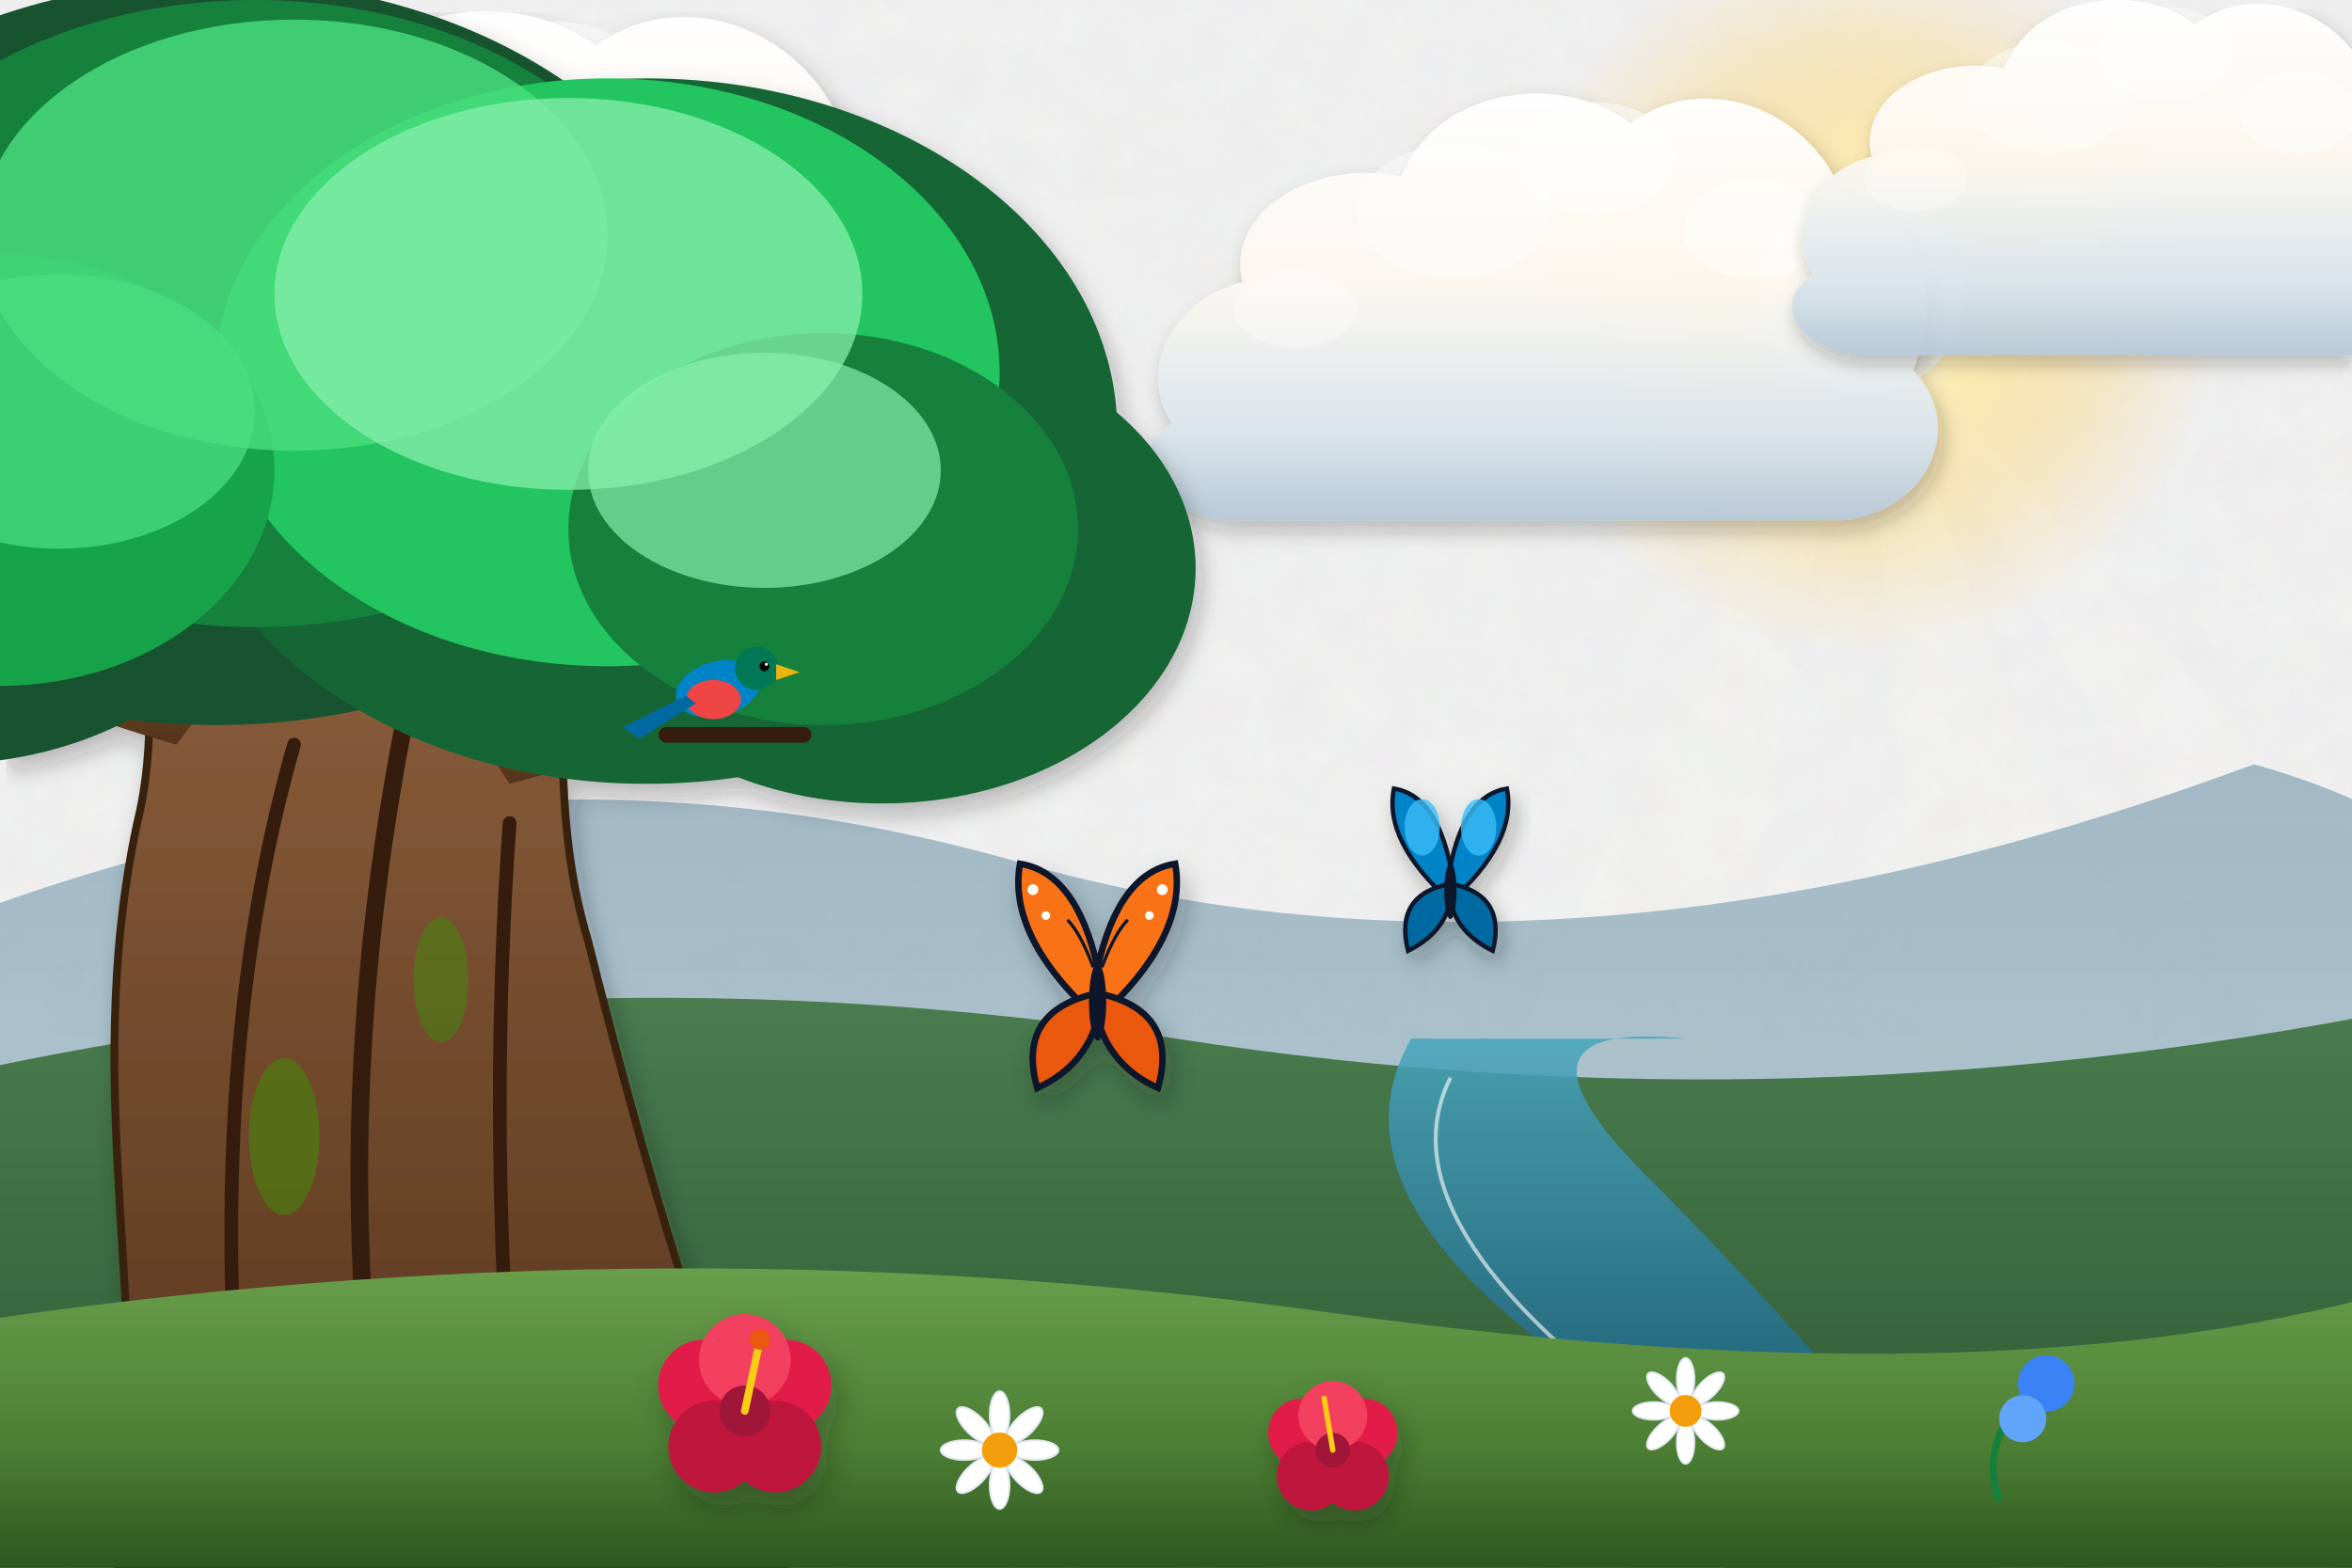
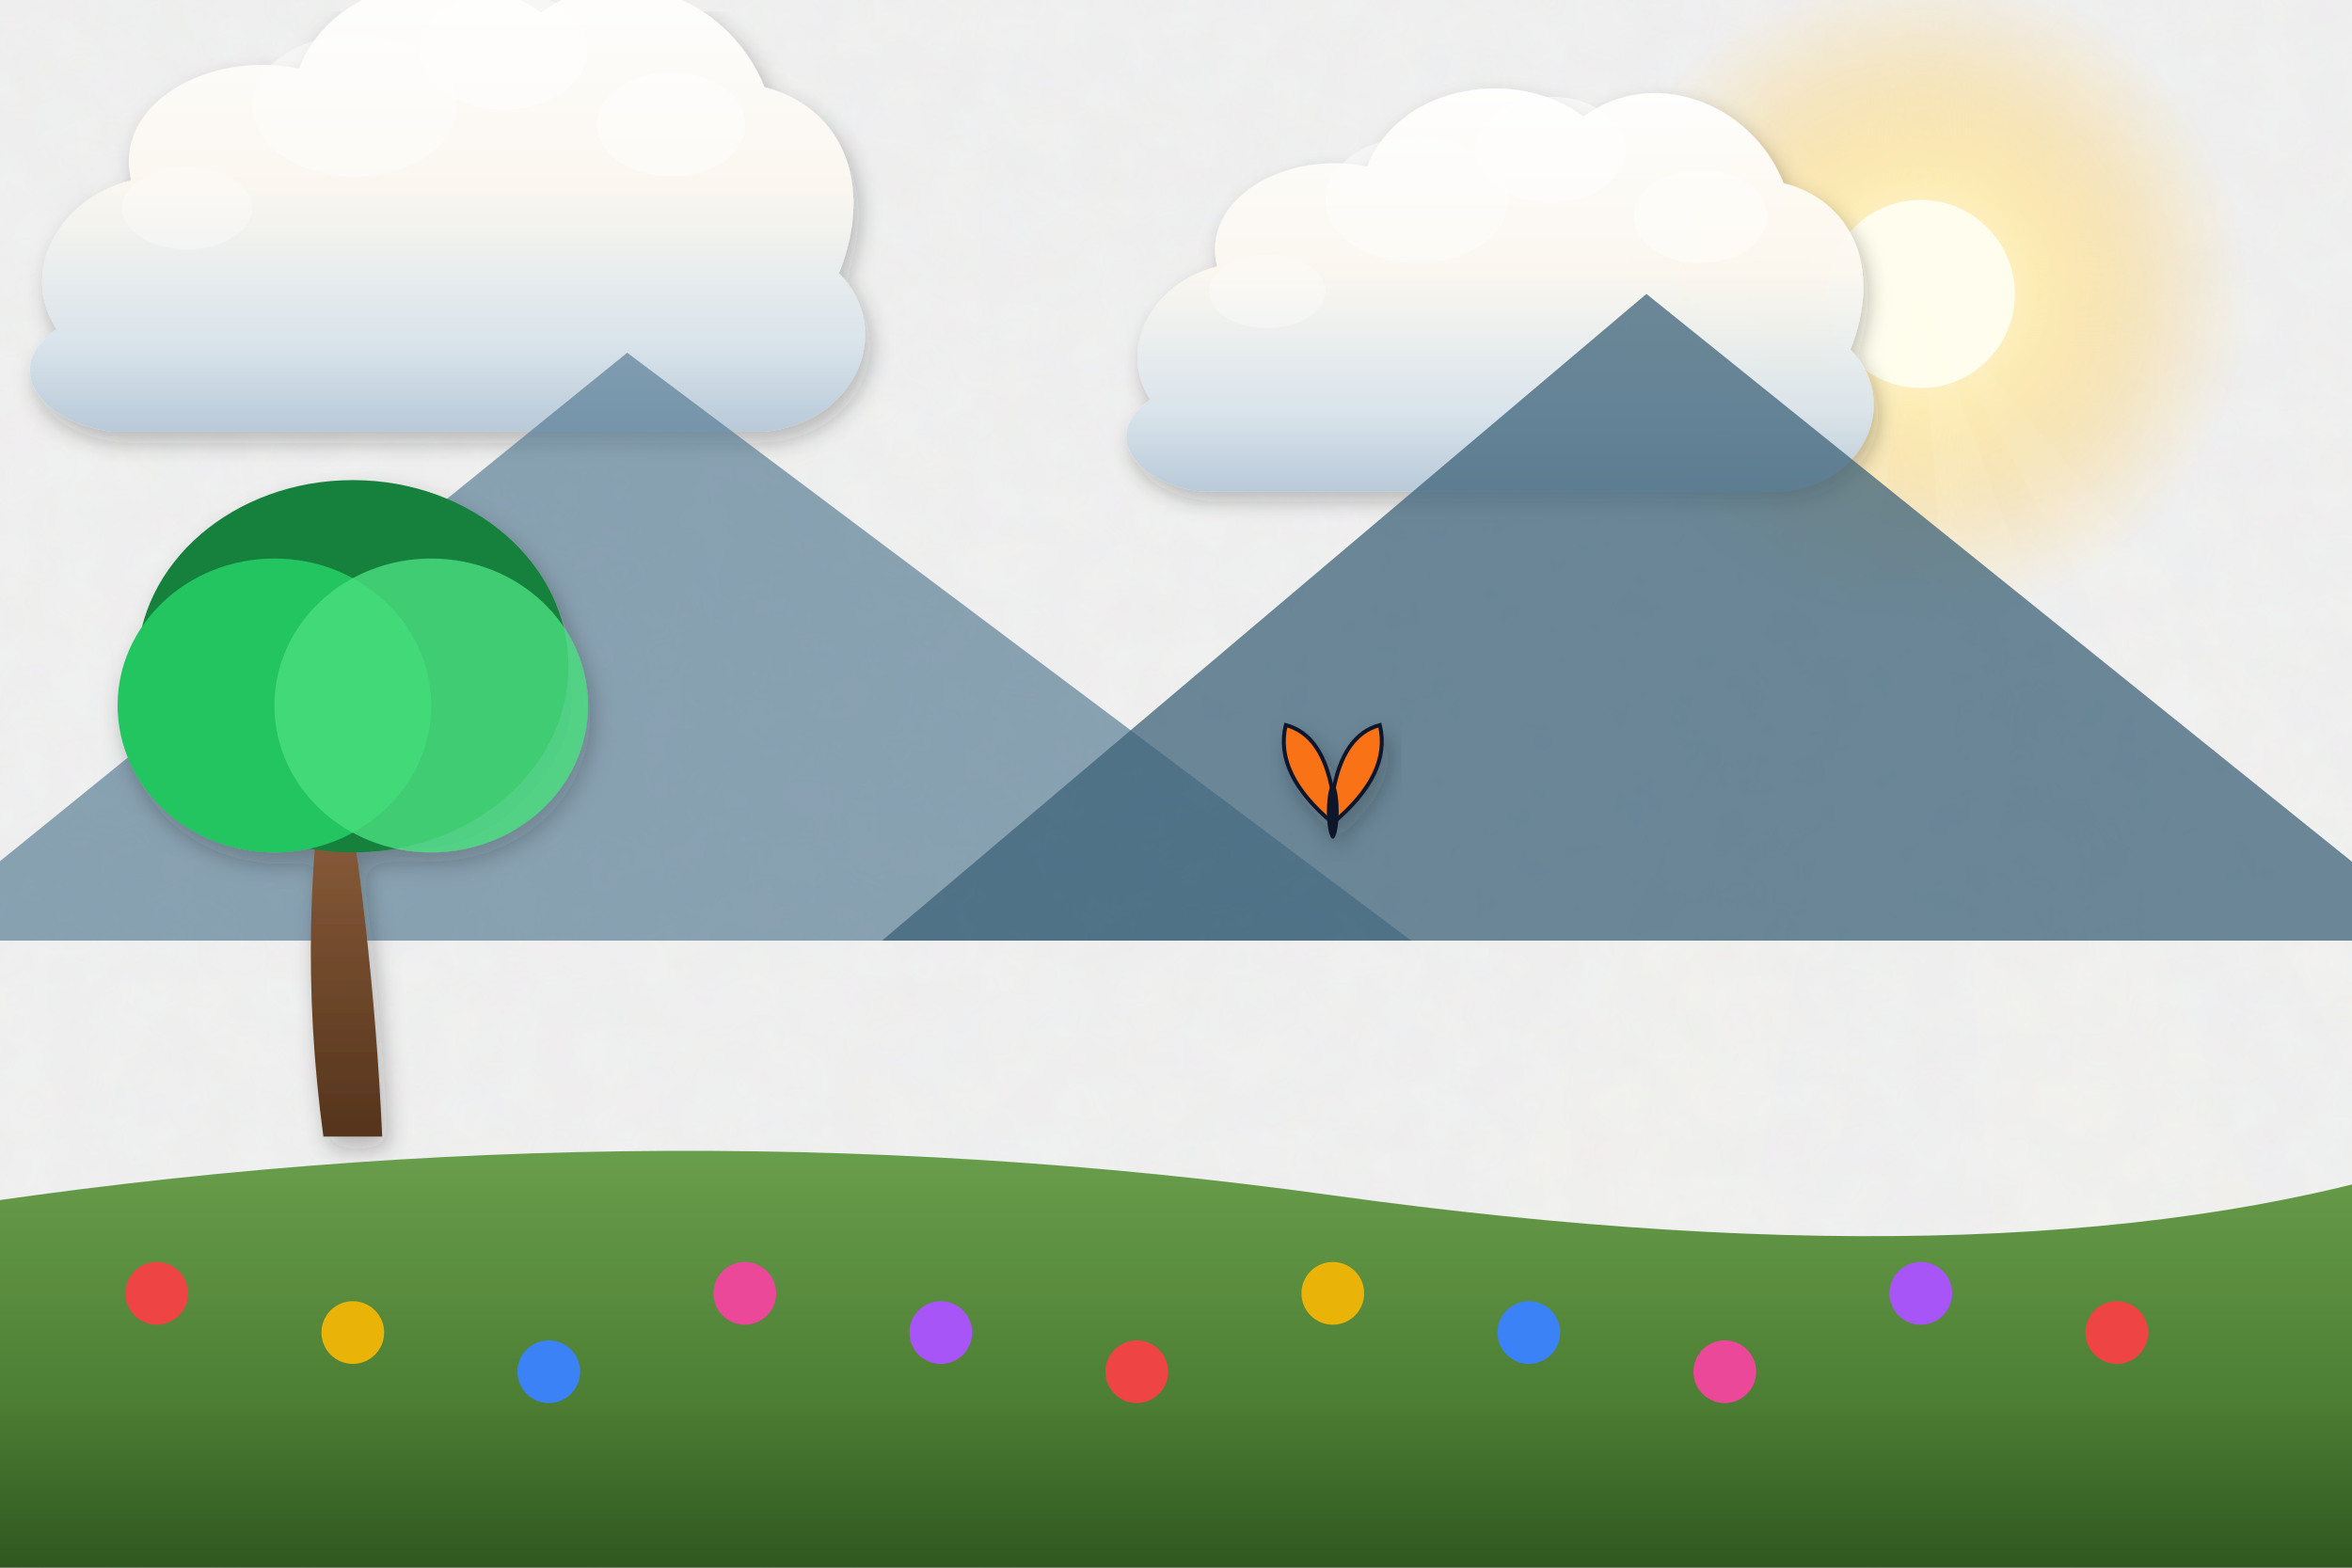
<svg xmlns="http://www.w3.org/2000/svg" viewBox="0 0 1200 800" width="1200" height="800">
  <defs>
    <filter id="ghibliPaper" x="0%" y="0%" width="100%" height="100%">
      <feTurbulence type="fractalNoise" baseFrequency="0.04" numOctaves="3" result="noise" seed="42" />
      <feColorMatrix type="matrix" values="1 0 0 0 0  0 1 0 0 0  0 0 1 0 0  0 0 0 0.035 0" in="noise" result="coloredNoise" />
      <feComposite operator="in" in2="SourceGraphic" />
    </filter>
    <filter id="softGlow" x="-20%" y="-20%" width="140%" height="140%">
      <feGaussianBlur stdDeviation="8" result="blur" />
      <feComposite in="SourceGraphic" in2="blur" operator="over" />
    </filter>
    <filter id="dropShadow" x="-20%" y="-20%" width="140%" height="140%">
      <feDropShadow dx="3" dy="6" stdDeviation="6" flood-color="#141e28" flood-opacity="0.28" />
    </filter>
    <linearGradient id="skyDay" x1="0" y1="0" x2="0" y2="1">
      <stop offset="0%" stop-color="#236ca7" />
      <stop offset="35%" stop-color="#5fa3d6" />
      <stop offset="70%" stop-color="#b8e1f2" />
      <stop offset="100%" stop-color="#fdf3dc" />
    </linearGradient>
    <linearGradient id="skySunset" x1="0" y1="0" x2="0" y2="1">
      <stop offset="0%" stop-color="#31396b" />
      <stop offset="35%" stop-color="#73507b" />
      <stop offset="65%" stop-color="#cb6b5c" />
      <stop offset="85%" stop-color="#f29e5a" />
      <stop offset="100%" stop-color="#fedaa2" />
    </linearGradient>
    <linearGradient id="skyDusk" x1="0" y1="0" x2="0" y2="1">
      <stop offset="0%" stop-color="#121832" />
      <stop offset="40%" stop-color="#262f56" />
      <stop offset="70%" stop-color="#4e3d64" />
      <stop offset="90%" stop-color="#915264" />
      <stop offset="100%" stop-color="#d6846c" />
    </linearGradient>
    <linearGradient id="cloudBodyDay" x1="0" y1="0" x2="0" y2="1">
      <stop offset="0%" stop-color="#ffffff" />
      <stop offset="45%" stop-color="#fcf8f0" />
      <stop offset="80%" stop-color="#d9e4ec" />
      <stop offset="100%" stop-color="#b6c8d7" />
    </linearGradient>
    <linearGradient id="cloudBodySunset" x1="0" y1="0" x2="0" y2="1">
      <stop offset="0%" stop-color="#fff5e6" />
      <stop offset="40%" stop-color="#fbd0a5" />
      <stop offset="75%" stop-color="#cf8ca0" />
      <stop offset="100%" stop-color="#7e607c" />
    </linearGradient>
    <radialGradient id="sunGlowDay" cx="50%" cy="50%" r="50%">
      <stop offset="0%" stop-color="#fffced" stop-opacity="1" />
      <stop offset="35%" stop-color="#ffebaa" stop-opacity="0.85" />
      <stop offset="70%" stop-color="#ffd573" stop-opacity="0.35" />
      <stop offset="100%" stop-color="#ffd573" stop-opacity="0" />
    </radialGradient>
    <radialGradient id="sunGlowSunset" cx="50%" cy="50%" r="50%">
      <stop offset="0%" stop-color="#fff8db" stop-opacity="1" />
      <stop offset="30%" stop-color="#ffb753" stop-opacity="0.9" />
      <stop offset="65%" stop-color="#f46e45" stop-opacity="0.4" />
      <stop offset="100%" stop-color="#e04a43" stop-opacity="0" />
    </radialGradient>
    <linearGradient id="hillDistant" x1="0" y1="0" x2="0" y2="1">
      <stop offset="0%" stop-color="#6e94a8" />
      <stop offset="100%" stop-color="#93b9c7" />
    </linearGradient>
    <linearGradient id="hillMid" x1="0" y1="0" x2="0" y2="1">
      <stop offset="0%" stop-color="#4a7c4f" />
      <stop offset="50%" stop-color="#3c6a40" />
      <stop offset="100%" stop-color="#2d5231" />
    </linearGradient>
    <linearGradient id="hillNear" x1="0" y1="0" x2="0" y2="1">
      <stop offset="0%" stop-color="#699e4c" />
      <stop offset="60%" stop-color="#4c7e33" />
      <stop offset="100%" stop-color="#2f5720" />
    </linearGradient>
    <linearGradient id="woodTone" x1="0" y1="0" x2="0" y2="1">
      <stop offset="0%" stop-color="#9c6d48" />
      <stop offset="50%" stop-color="#784f30" />
      <stop offset="100%" stop-color="#55341c" />
    </linearGradient>
    <linearGradient id="brassTone" x1="0" y1="0" x2="1" y2="1">
      <stop offset="0%" stop-color="#ffe699" />
      <stop offset="35%" stop-color="#d9a536" />
      <stop offset="70%" stop-color="#996c14" />
      <stop offset="100%" stop-color="#5e4007" />
    </linearGradient>
    <linearGradient id="stoneTone" x1="0" y1="0" x2="0" y2="1">
      <stop offset="0%" stop-color="#c5beb3" />
      <stop offset="60%" stop-color="#999184" />
      <stop offset="100%" stop-color="#6c6458" />
    </linearGradient>
    <linearGradient id="waterTone" x1="0" y1="0" x2="0" y2="1">
      <stop offset="0%" stop-color="#47a5be" />
      <stop offset="50%" stop-color="#2a7796" />
      <stop offset="100%" stop-color="#144d6a" />
    </linearGradient>
  </defs>
  <rect width="1200" height="800" fill="url(#skyDay)" filter="url(#ghibliPaper)" />
  <g>
-     <circle cx="950" cy="150" r="182" fill="url(#sunGlowDay)" />
-     <circle cx="950" cy="150" r="52" fill="#fffded" />
-     <polygon points="950,150 650,800 830,800" fill="#fffbe6" opacity="0.08" />
-     <polygon points="950,150 1000,800 1190,800" fill="#fffbe6" opacity="0.08" />
-     <polygon points="950,150 1310,800 1510,800" fill="#fffbe6" opacity="0.06" />
+     <circle cx="980" cy="150" r="168" fill="url(#sunGlowDay)" />
+     <circle cx="980" cy="150" r="48" fill="#fffded" />
+     <polygon points="980,150 680,800 860,800" fill="#fffbe6" opacity="0.08" />
+     <polygon points="980,150 1030,800 1220,800" fill="#fffbe6" opacity="0.08" />
+     <polygon points="980,150 1340,800 1540,800" fill="#fffbe6" opacity="0.06" />
  </g>
-   <g transform="translate(220, 160) scale(1.05)" opacity="0.95">
+   <g transform="translate(200, 130) scale(0.95)" opacity="0.95">
    <path d="M-180,40        C-200,10 -180,-30 -140,-40        C-150,-80 -100,-110 -50,-100        C-30,-150 40,-160 80,-130        C120,-160 180,-140 200,-90        C240,-80 260,-40 240,10        C270,40 250,90 200,95        L-150,95        C-190,90 -210,60 -180,40 Z" fill="url(#cloudBodyDay)" filter="url(#dropShadow)" />
    <ellipse cx="60" cy="-110" rx="45" ry="32" fill="#ffffff" opacity="0.55" />
    <ellipse cx="-20" cy="-80" rx="55" ry="38" fill="#ffffff" opacity="0.45" />
    <ellipse cx="150" cy="-70" rx="40" ry="28" fill="#ffffff" opacity="0.5" />
    <ellipse cx="-110" cy="-25" rx="35" ry="22" fill="#ffffff" opacity="0.35" />
  </g>
-   <g transform="translate(760, 180) scale(0.9)" opacity="0.95">
+   <g transform="translate(740, 170) scale(0.85)" opacity="0.95">
    <path d="M-180,40        C-200,10 -180,-30 -140,-40        C-150,-80 -100,-110 -50,-100        C-30,-150 40,-160 80,-130        C120,-160 180,-140 200,-90        C240,-80 260,-40 240,10        C270,40 250,90 200,95        L-150,95        C-190,90 -210,60 -180,40 Z" fill="url(#cloudBodyDay)" filter="url(#dropShadow)" />
    <ellipse cx="60" cy="-110" rx="45" ry="32" fill="#ffffff" opacity="0.55" />
    <ellipse cx="-20" cy="-80" rx="55" ry="38" fill="#ffffff" opacity="0.45" />
    <ellipse cx="150" cy="-70" rx="40" ry="28" fill="#ffffff" opacity="0.5" />
    <ellipse cx="-110" cy="-25" rx="35" ry="22" fill="#ffffff" opacity="0.35" />
  </g>
-   <g transform="translate(1060, 110) scale(0.75)" opacity="0.95">
-     <path d="M-180,40        C-200,10 -180,-30 -140,-40        C-150,-80 -100,-110 -50,-100        C-30,-150 40,-160 80,-130        C120,-160 180,-140 200,-90        C240,-80 260,-40 240,10        C270,40 250,90 200,95        L-150,95        C-190,90 -210,60 -180,40 Z" fill="url(#cloudBodyDay)" filter="url(#dropShadow)" />
-     <ellipse cx="60" cy="-110" rx="45" ry="32" fill="#ffffff" opacity="0.55" />
-     <ellipse cx="-20" cy="-80" rx="55" ry="38" fill="#ffffff" opacity="0.45" />
-     <ellipse cx="150" cy="-70" rx="40" ry="28" fill="#ffffff" opacity="0.5" />
-     <ellipse cx="-110" cy="-25" rx="35" ry="22" fill="#ffffff" opacity="0.35" />
+   <polygon points="-50,480 320,180 720,480" fill="#527891" opacity="0.65" />
+   <polygon points="450,480 840,150 1250,480" fill="#3e637a" opacity="0.75" />
+   <g transform="translate(180, 580)" filter="url(#dropShadow)">
+     <path d="M-15,0 Q-30,-110 -10,-220 Q10,-110 15,0 Z" fill="url(#woodTone)" />
+     <ellipse cx="0" cy="-240" rx="110" ry="95" fill="#15803d" />
+     <ellipse cx="-40" cy="-220" rx="80" ry="75" fill="#22c55e" />
+     <ellipse cx="40" cy="-220" rx="80" ry="75" fill="#4ade80" opacity="0.8" />
  </g>
-   <path d="M-50,480 Q240,360 520,440 T1150,390 Q1220,410 1250,440 L1250,800 L-50,800 Z" fill="url(#hillDistant)" opacity="0.6" />
-   <path d="M-30,550 Q280,480 600,530 T1250,510 L1250,800 L-30,800 Z" fill="url(#hillMid)" />
-   <path d="M720,530 Q680,600 780,680 T880,800 L1020,800 Q920,680 840,600 T860,530 Z" fill="url(#waterTone)" opacity="0.85" />
-   <path d="M740,550 Q710,610 800,690" stroke="#ffffff" stroke-width="2" fill="none" opacity="0.6" />
-   <g transform="translate(190, 800)" filter="url(#dropShadow)">
-     <path d="M-130,0        C-110,-120 -150,-240 -120,-380        C-100,-460 -140,-540 -70,-620        C-40,-650 30,-640 60,-590        C120,-500 80,-420 110,-320        C140,-200 170,-100 210,0 Z" fill="url(#woodTone)" stroke="#382110" stroke-width="4" />
-     <path d="M-70,-100 Q-80,-280 -40,-420" stroke="#361e0f" stroke-width="7" fill="none" stroke-linecap="round" />
-     <path d="M0,-80 Q-20,-260 20,-450" stroke="#361e0f" stroke-width="9" fill="none" stroke-linecap="round" />
-     <path d="M70,-90 Q60,-240 70,-380" stroke="#361e0f" stroke-width="7" fill="none" stroke-linecap="round" />
-     <ellipse cx="-45" cy="-220" rx="18" ry="40" fill="#4d7c0f" opacity="0.7" />
-     <ellipse cx="35" cy="-300" rx="14" ry="32" fill="#4d7c0f" opacity="0.65" />
-     <path d="M-100,-420 Q-240,-460 -320,-540 Q-200,-510 -70,-460" fill="url(#woodTone)" />
-     <path d="M70,-400 Q220,-440 330,-500 Q200,-470 50,-430" fill="url(#woodTone)" />
-     <ellipse cx="-80" cy="-620" rx="260" ry="190" fill="#14532d" />
-     <ellipse cx="140" cy="-580" rx="240" ry="180" fill="#166534" />
-     <ellipse cx="-220" cy="-540" rx="170" ry="130" fill="#14532d" />
-     <ellipse cx="260" cy="-510" rx="160" ry="120" fill="#166534" />
-     <ellipse cx="-60" cy="-640" rx="220" ry="160" fill="#15803d" />
-     <ellipse cx="120" cy="-610" rx="200" ry="150" fill="#22c55e" />
-     <ellipse cx="-190" cy="-560" rx="140" ry="110" fill="#16a34a" />
-     <ellipse cx="230" cy="-530" rx="130" ry="100" fill="#15803d" />
-     <ellipse cx="-40" cy="-680" rx="160" ry="110" fill="#4ade80" opacity="0.8" />
-     <ellipse cx="100" cy="-650" rx="150" ry="100" fill="#86efac" opacity="0.75" />
-     <ellipse cx="-160" cy="-590" rx="100" ry="70" fill="#4ade80" opacity="0.75" />
-     <ellipse cx="200" cy="-560" rx="90" ry="60" fill="#86efac" opacity="0.7" />
-     <g transform="translate(180, -435)">
-       <line x1="-30" y1="10" x2="40" y2="10" stroke="#361e0f" stroke-width="8" stroke-linecap="round" />
-       <ellipse cx="0" cy="-14" rx="22" ry="14" fill="#0284c7" transform="rotate(-15)" />
-       <ellipse cx="-6" cy="-8" rx="14" ry="10" fill="#ef4444" />
-       <circle cx="16" cy="-24" r="11" fill="#047857" />
-       <polygon points="26,-26 38,-22 26,-18" fill="#eab308" />
-       <circle cx="20" cy="-25" r="2.5" fill="#000000" />
-       <circle cx="21" cy="-26" r="0.8" fill="#ffffff" />
-       <polygon points="-20,-10 -52,6 -44,12 -15,-6" fill="#0369a1" />
-     </g>
+   <g transform="translate(680, 420)" filter="url(#dropShadow)">
+     <path d="M0,0 Q-30,-25 -24,-50 Q-5,-45 0,-15" fill="#f97316" stroke="#0f172a" stroke-width="2" />
+     <path d="M0,0 Q30,-25 24,-50 Q5,-45 0,-15" fill="#f97316" stroke="#0f172a" stroke-width="2" />
+     <ellipse cx="0" cy="-6" rx="3" ry="14" fill="#0f172a" />
  </g>
-   <path d="M-50,680 Q320,620 680,670 T1250,650 L1250,800 L-50,800 Z" fill="url(#hillNear)" />
-   <g transform="translate(560, 520) scale(1.1)" filter="url(#dropShadow)">
-     <path d="M0,0 Q-42,-38 -36,-72 Q-10,-68 0,-24" fill="#f97316" stroke="#0f172a" stroke-width="3" />
-     <path d="M0,-12 Q-38,-4 -28,32 Q-6,22 0,0" fill="#ea580c" stroke="#0f172a" stroke-width="3" />
-     <path d="M0,0 Q42,-38 36,-72 Q10,-68 0,-24" fill="#f97316" stroke="#0f172a" stroke-width="3" />
-     <path d="M0,-12 Q38,-4 28,32 Q6,22 0,0" fill="#ea580c" stroke="#0f172a" stroke-width="3" />
-     <circle cx="-30" cy="-60" r="2.5" fill="#ffffff" />
-     <circle cx="-24" cy="-48" r="2" fill="#ffffff" />
-     <circle cx="30" cy="-60" r="2.5" fill="#ffffff" />
-     <circle cx="24" cy="-48" r="2" fill="#ffffff" />
-     <ellipse cx="0" cy="-8" rx="4" ry="18" fill="#0f172a" />
-     <path d="M-2,-24 Q-8,-40 -14,-46 M2,-24 Q8,-40 14,-46" stroke="#0f172a" stroke-width="1.5" fill="none" />
-   </g>
-   <g transform="translate(740, 460) scale(0.9)" filter="url(#dropShadow)">
-     <path d="M0,0 Q-38,-34 -32,-64 Q-8,-60 0,-20" fill="#0284c7" stroke="#0f172a" stroke-width="2.5" />
-     <path d="M0,-10 Q-32,-4 -24,28 Q-4,18 0,0" fill="#0369a1" stroke="#0f172a" stroke-width="2.5" />
-     <path d="M0,0 Q38,-34 32,-64 Q8,-60 0,-20" fill="#0284c7" stroke="#0f172a" stroke-width="2.5" />
-     <path d="M0,-10 Q32,-4 24,28 Q4,18 0,0" fill="#0369a1" stroke="#0f172a" stroke-width="2.5" />
-     <ellipse cx="-16" cy="-42" rx="10" ry="16" fill="#38bdf8" opacity="0.8" />
-     <ellipse cx="16" cy="-42" rx="10" ry="16" fill="#38bdf8" opacity="0.8" />
-     <ellipse cx="0" cy="-6" rx="3.5" ry="16" fill="#0f172a" />
-   </g>
-   <g transform="translate(0, 680)">
-     <g transform="translate(380, 40) scale(1.3)" filter="url(#dropShadow)">
-       <circle cx="-16" cy="-10" r="18" fill="#e11d48" />
-       <circle cx="16" cy="-10" r="18" fill="#e11d48" />
-       <circle cx="-12" cy="14" r="18" fill="#be123c" />
-       <circle cx="12" cy="14" r="18" fill="#be123c" />
-       <circle cx="0" cy="-20" r="18" fill="#f43f5e" />
-       <circle cx="0" cy="0" r="10" fill="#9f1239" />
-       <line x1="0" y1="0" x2="6" y2="-28" stroke="#facc15" stroke-width="3" stroke-linecap="round" />
-       <circle cx="6" cy="-28" r="4" fill="#ea580c" />
-     </g>
-     <g transform="translate(680, 60) scale(1.1)" filter="url(#dropShadow)">
-       <circle cx="-14" cy="-8" r="16" fill="#e11d48" />
-       <circle cx="14" cy="-8" r="16" fill="#e11d48" />
-       <circle cx="-10" cy="12" r="16" fill="#be123c" />
-       <circle cx="10" cy="12" r="16" fill="#be123c" />
-       <circle cx="0" cy="-16" r="16" fill="#f43f5e" />
-       <circle cx="0" cy="0" r="8" fill="#9f1239" />
-       <line x1="0" y1="0" x2="-4" y2="-24" stroke="#facc15" stroke-width="2.5" stroke-linecap="round" />
-     </g>
-     <g transform="translate(510, 60)">
-       <circle cx="0" cy="0" r="10" fill="#eab308" />
-       <ellipse cx="0" cy="-18" rx="5" ry="12" fill="#ffffff" stroke="#e2e8f0" stroke-width="1" transform="rotate(0 0 0)" />
-       <ellipse cx="0" cy="-18" rx="5" ry="12" fill="#ffffff" stroke="#e2e8f0" stroke-width="1" transform="rotate(45 0 0)" />
-       <ellipse cx="0" cy="-18" rx="5" ry="12" fill="#ffffff" stroke="#e2e8f0" stroke-width="1" transform="rotate(90 0 0)" />
-       <ellipse cx="0" cy="-18" rx="5" ry="12" fill="#ffffff" stroke="#e2e8f0" stroke-width="1" transform="rotate(135 0 0)" />
-       <ellipse cx="0" cy="-18" rx="5" ry="12" fill="#ffffff" stroke="#e2e8f0" stroke-width="1" transform="rotate(180 0 0)" />
-       <ellipse cx="0" cy="-18" rx="5" ry="12" fill="#ffffff" stroke="#e2e8f0" stroke-width="1" transform="rotate(225 0 0)" />
-       <ellipse cx="0" cy="-18" rx="5" ry="12" fill="#ffffff" stroke="#e2e8f0" stroke-width="1" transform="rotate(270 0 0)" />
-       <ellipse cx="0" cy="-18" rx="5" ry="12" fill="#ffffff" stroke="#e2e8f0" stroke-width="1" transform="rotate(315 0 0)" />
-       <circle cx="0" cy="0" r="9" fill="#f59e0b" />
-     </g>
-     <g transform="translate(860, 40) scale(0.9)">
-       <circle cx="0" cy="0" r="10" fill="#eab308" />
-       <ellipse cx="0" cy="-18" rx="5" ry="12" fill="#ffffff" stroke="#e2e8f0" stroke-width="1" transform="rotate(0 0 0)" />
-       <ellipse cx="0" cy="-18" rx="5" ry="12" fill="#ffffff" stroke="#e2e8f0" stroke-width="1" transform="rotate(45 0 0)" />
-       <ellipse cx="0" cy="-18" rx="5" ry="12" fill="#ffffff" stroke="#e2e8f0" stroke-width="1" transform="rotate(90 0 0)" />
-       <ellipse cx="0" cy="-18" rx="5" ry="12" fill="#ffffff" stroke="#e2e8f0" stroke-width="1" transform="rotate(135 0 0)" />
-       <ellipse cx="0" cy="-18" rx="5" ry="12" fill="#ffffff" stroke="#e2e8f0" stroke-width="1" transform="rotate(180 0 0)" />
-       <ellipse cx="0" cy="-18" rx="5" ry="12" fill="#ffffff" stroke="#e2e8f0" stroke-width="1" transform="rotate(225 0 0)" />
-       <ellipse cx="0" cy="-18" rx="5" ry="12" fill="#ffffff" stroke="#e2e8f0" stroke-width="1" transform="rotate(270 0 0)" />
-       <ellipse cx="0" cy="-18" rx="5" ry="12" fill="#ffffff" stroke="#e2e8f0" stroke-width="1" transform="rotate(315 0 0)" />
-       <circle cx="0" cy="0" r="9" fill="#f59e0b" />
-     </g>
-     <g transform="translate(1020, 50) scale(1.2)">
-       <path d="M0,30 Q-10,0 20,-20" stroke="#15803d" stroke-width="3" fill="none" />
-       <circle cx="20" cy="-20" r="12" fill="#3b82f6" />
-       <circle cx="10" cy="-5" r="10" fill="#60a5fa" />
-     </g>
+   <path d="M-50,620 Q320,560 680,610 T1250,590 L1250,800 L-50,800 Z" fill="url(#hillNear)" />
+   <g transform="translate(0, 640)">
+     <circle cx="80" cy="20" r="16" fill="#ef4444" />
+     <circle cx="180" cy="40" r="16" fill="#eab308" />
+     <circle cx="280" cy="60" r="16" fill="#3b82f6" />
+     <circle cx="380" cy="20" r="16" fill="#ec4899" />
+     <circle cx="480" cy="40" r="16" fill="#a855f7" />
+     <circle cx="580" cy="60" r="16" fill="#ef4444" />
+     <circle cx="680" cy="20" r="16" fill="#eab308" />
+     <circle cx="780" cy="40" r="16" fill="#3b82f6" />
+     <circle cx="880" cy="60" r="16" fill="#ec4899" />
+     <circle cx="980" cy="20" r="16" fill="#a855f7" />
+     <circle cx="1080" cy="40" r="16" fill="#ef4444" />
  </g>
</svg>
